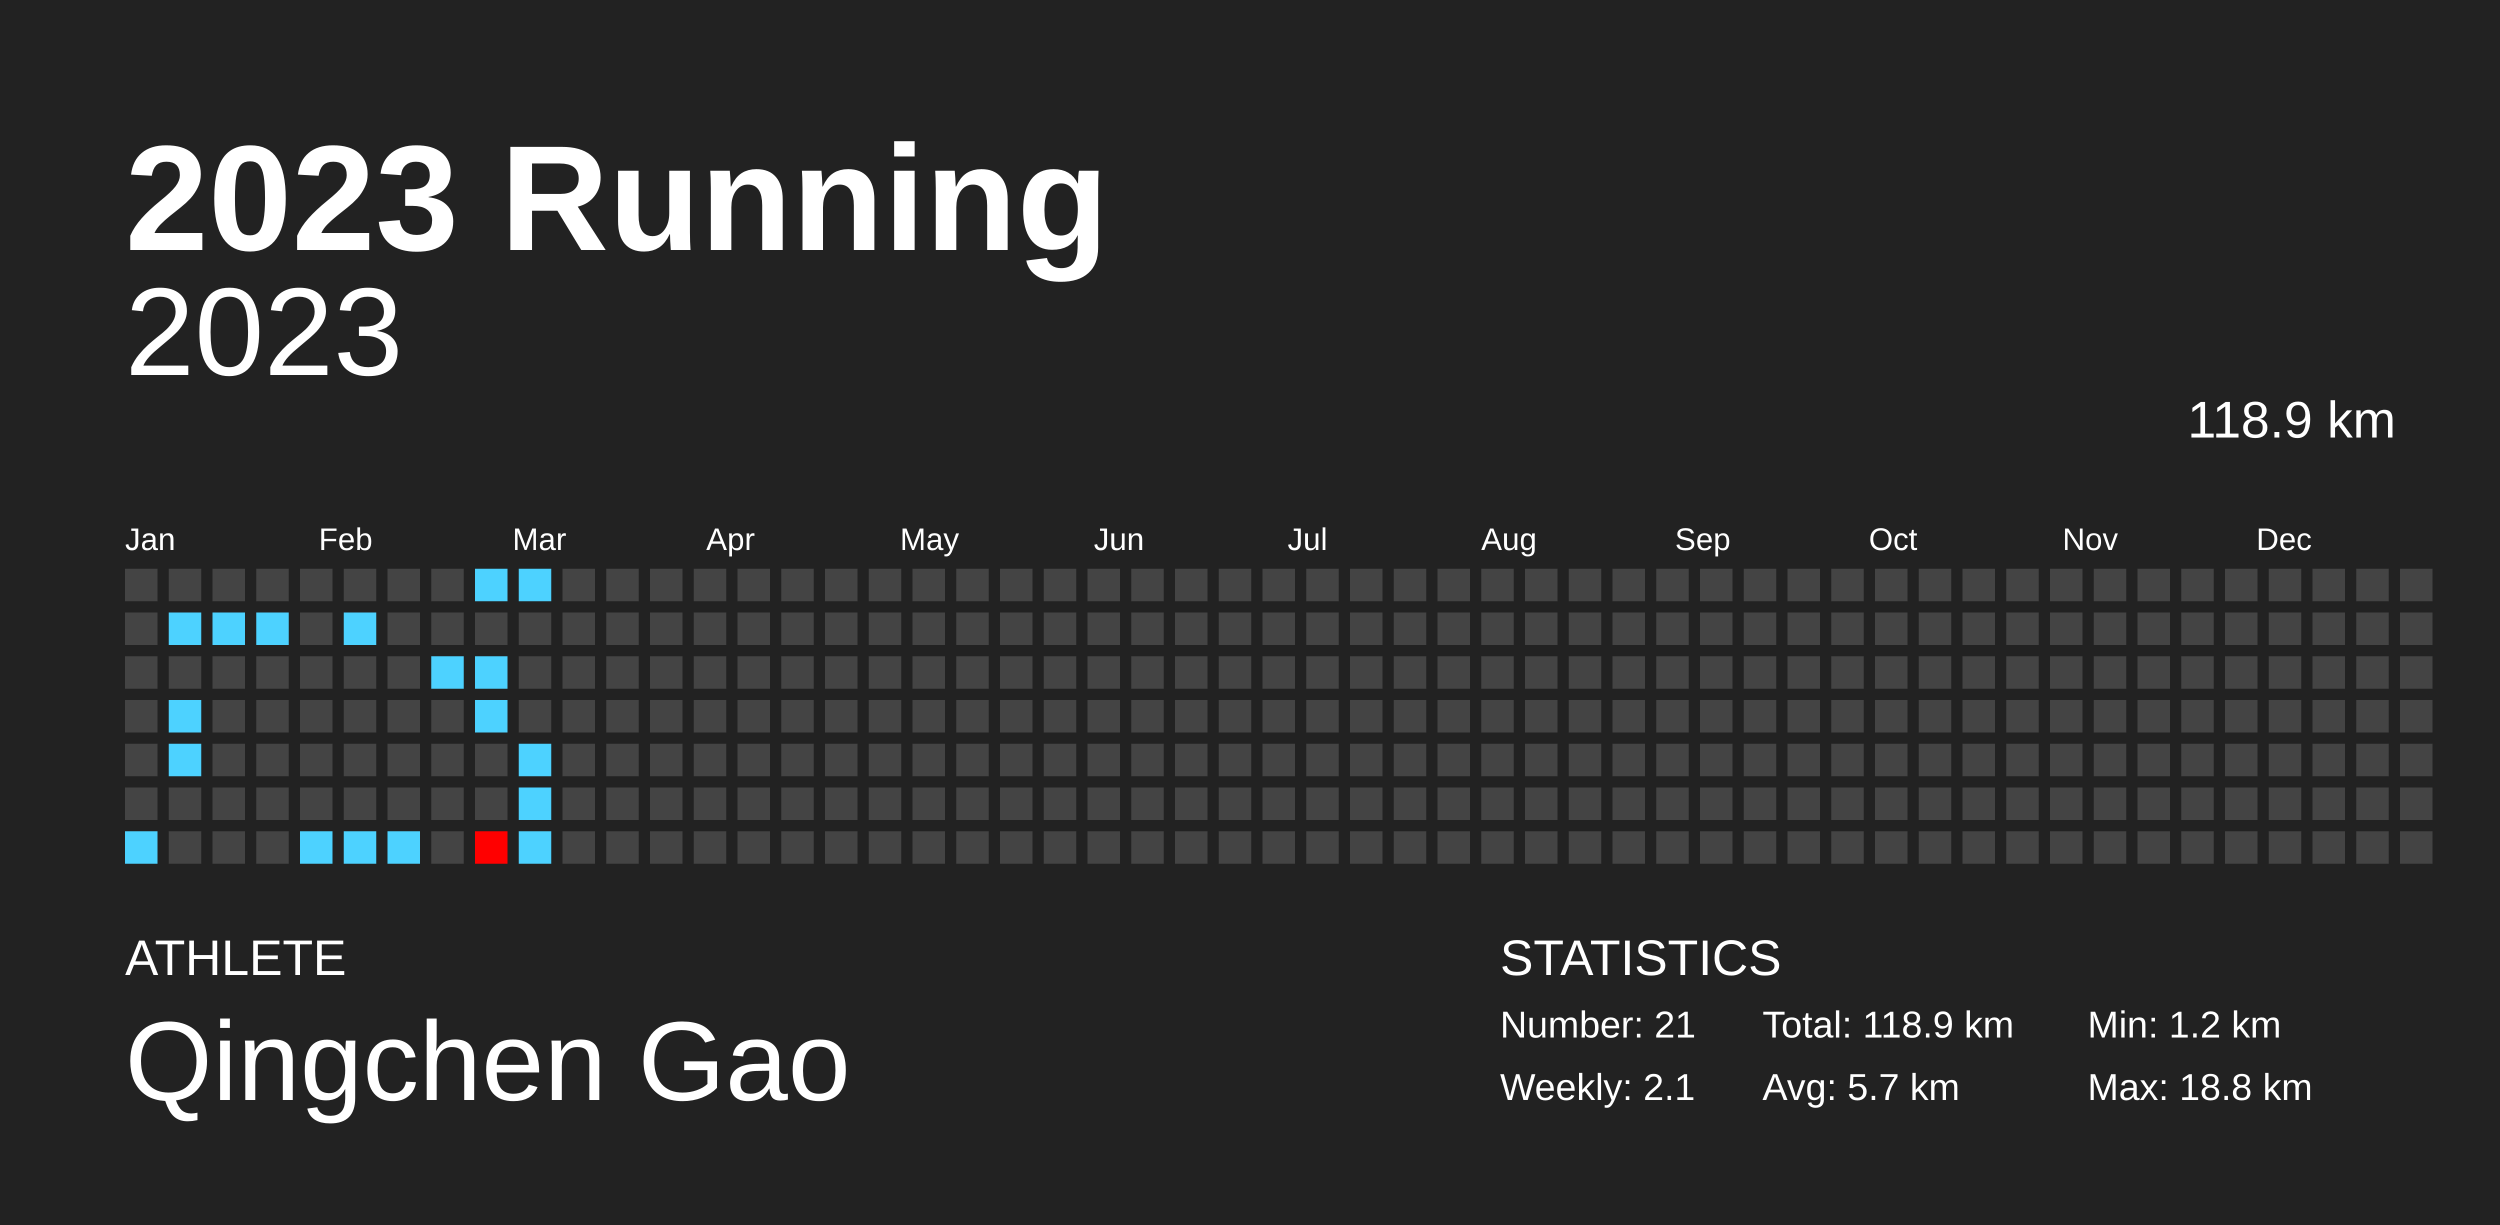
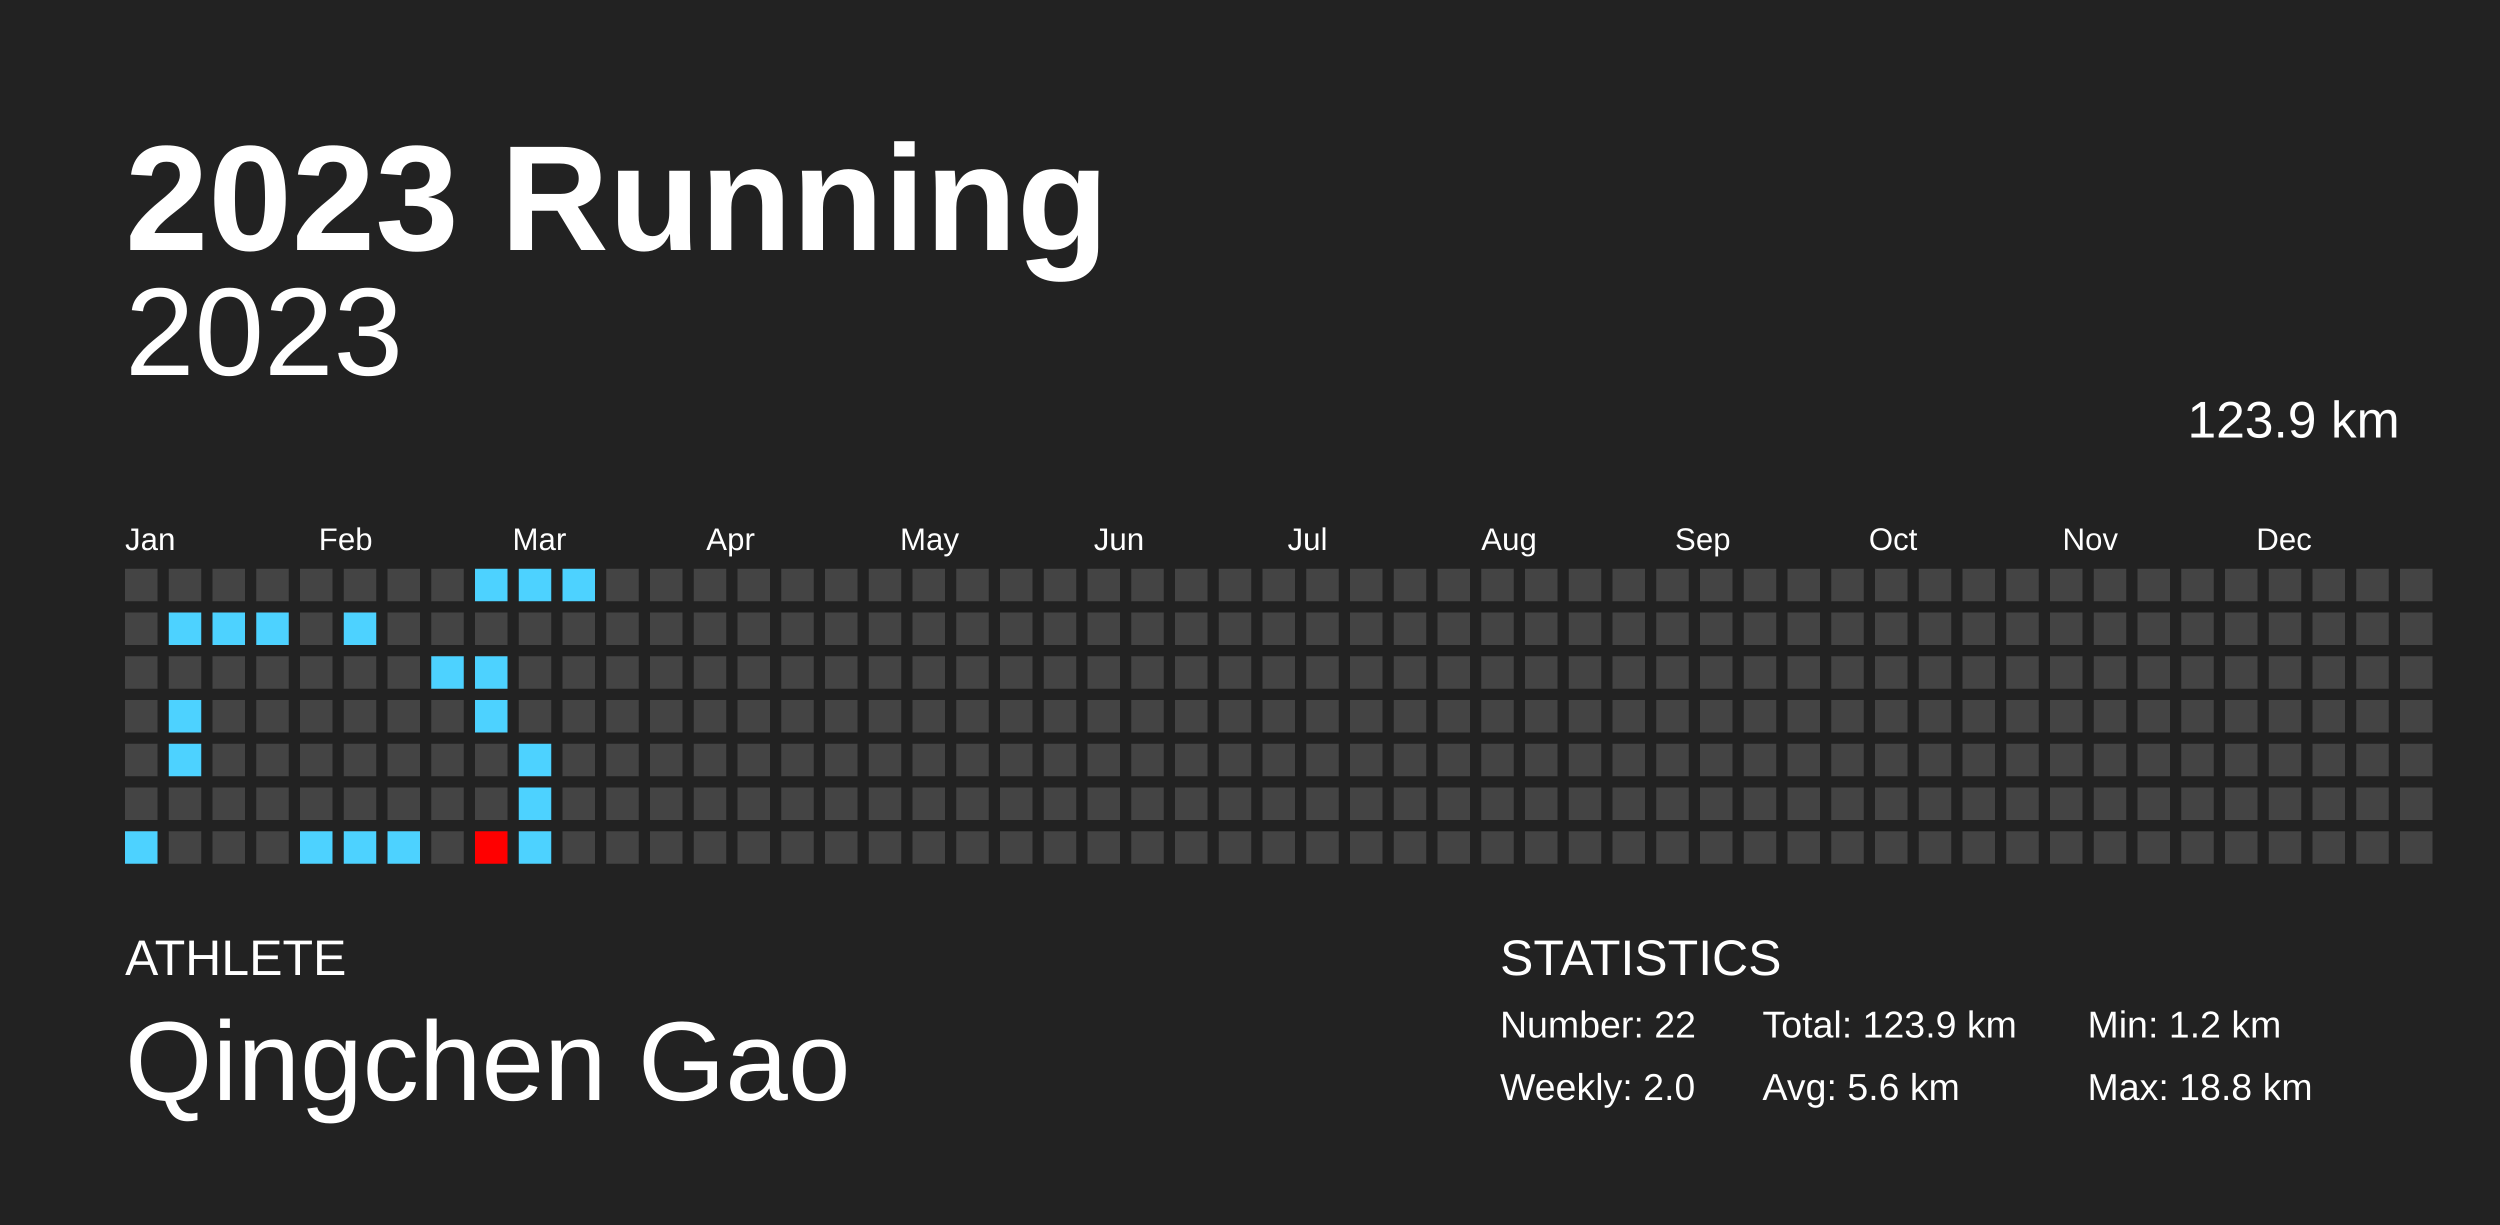
<svg xmlns="http://www.w3.org/2000/svg" baseProfile="full" height="98mm" version="1.1" viewBox="0,0,200,98" width="200mm">
  <defs />
  <rect fill="#222222" height="98" width="200" x="0" y="0" />
  <text fill="#FFFFFF" style="font-size:12px; font-family:Arial; font-weight:bold;" x="10" y="20">2023 Running</text>
  <text fill="#FFFFFF" style="font-size:4px; font-family:Arial" x="10" y="78">ATHLETE</text>
  <text fill="#FFFFFF" style="font-size:9px; font-family:Arial" x="10" y="88">Qingchen Gao</text>
  <text fill="#FFFFFF" style="font-size:4px; font-family:Arial" x="120" y="78">STATISTICS</text>
-   <text fill="#FFFFFF" style="font-size:3px; font-family:Arial" x="120" y="83">Number: 21</text>
-   <text fill="#FFFFFF" style="font-size:3px; font-family:Arial" x="120" y="88">Weekly: 2.1</text>
-   <text fill="#FFFFFF" style="font-size:3px; font-family:Arial" x="141" y="83">Total: 118.9 km</text>
-   <text fill="#FFFFFF" style="font-size:3px; font-family:Arial" x="141" y="88">Avg: 5.7 km</text>
+   <text fill="#FFFFFF" style="font-size:3px; font-family:Arial" x="120" y="83">Number: 22</text>
+   <text fill="#FFFFFF" style="font-size:3px; font-family:Arial" x="120" y="88">Weekly: 2.0</text>
+   <text fill="#FFFFFF" style="font-size:3px; font-family:Arial" x="141" y="83">Total: 123.9 km</text>
+   <text fill="#FFFFFF" style="font-size:3px; font-family:Arial" x="141" y="88">Avg: 5.6 km</text>
  <text fill="#FFFFFF" style="font-size:3px; font-family:Arial" x="167" y="83">Min: 1.2 km</text>
  <text fill="#FFFFFF" style="font-size:3px; font-family:Arial" x="167" y="88">Max: 18.8 km</text>
  <text alignment-baseline="hanging" fill="#FFFFFF" style="font-size:10.0px; font-family:Arial;" x="10" y="30">2023</text>
-   <text alignment-baseline="hanging" fill="#FFFFFF" style="font-size:4.125px; font-family:Arial;" x="175" y="35">118.9 km</text>
+   <text alignment-baseline="hanging" fill="#FFFFFF" style="font-size:4.125px; font-family:Arial;" x="175" y="35">123.9 km</text>
  <text fill="#FFFFFF" style="font-size:2.5px; font-family:Arial" x="10.0" y="44">Jan</text>
  <text fill="#FFFFFF" style="font-size:2.5px; font-family:Arial" x="25.5" y="44">Feb</text>
  <text fill="#FFFFFF" style="font-size:2.5px; font-family:Arial" x="41.0" y="44">Mar</text>
  <text fill="#FFFFFF" style="font-size:2.5px; font-family:Arial" x="56.5" y="44">Apr</text>
  <text fill="#FFFFFF" style="font-size:2.5px; font-family:Arial" x="72.0" y="44">May</text>
  <text fill="#FFFFFF" style="font-size:2.5px; font-family:Arial" x="87.5" y="44">Jun</text>
  <text fill="#FFFFFF" style="font-size:2.5px; font-family:Arial" x="103.0" y="44">Jul</text>
  <text fill="#FFFFFF" style="font-size:2.5px; font-family:Arial" x="118.5" y="44">Aug</text>
  <text fill="#FFFFFF" style="font-size:2.5px; font-family:Arial" x="134.0" y="44">Sep</text>
  <text fill="#FFFFFF" style="font-size:2.5px; font-family:Arial" x="149.5" y="44">Oct</text>
  <text fill="#FFFFFF" style="font-size:2.5px; font-family:Arial" x="165.0" y="44">Nov</text>
  <text fill="#FFFFFF" style="font-size:2.5px; font-family:Arial" x="180.5" y="44">Dec</text>
  <rect fill="#444444" height="2.6" width="2.6" x="10.0" y="45.5" />
  <rect fill="#444444" height="2.6" width="2.6" x="10.0" y="49.0" />
  <rect fill="#444444" height="2.6" width="2.6" x="10.0" y="52.5" />
  <rect fill="#444444" height="2.6" width="2.6" x="10.0" y="56.0" />
  <rect fill="#444444" height="2.6" width="2.6" x="10.0" y="59.5" />
  <rect fill="#444444" height="2.6" width="2.6" x="10.0" y="63.0" />
  <rect fill="#4dd2ff" height="2.6" width="2.6" x="10.0" y="66.5" />
  <rect fill="#444444" height="2.6" width="2.6" x="13.5" y="45.5" />
  <rect fill="#4dd2ff" height="2.6" width="2.6" x="13.5" y="49.0" />
  <rect fill="#444444" height="2.6" width="2.6" x="13.5" y="52.5" />
  <rect fill="#4dd2ff" height="2.6" width="2.6" x="13.5" y="56.0" />
  <rect fill="#4dd2ff" height="2.6" width="2.6" x="13.5" y="59.5" />
  <rect fill="#444444" height="2.6" width="2.6" x="13.5" y="63.0" />
  <rect fill="#444444" height="2.6" width="2.6" x="13.5" y="66.5" />
  <rect fill="#444444" height="2.6" width="2.6" x="17.0" y="45.5" />
  <rect fill="#4dd2ff" height="2.6" width="2.6" x="17.0" y="49.0" />
  <rect fill="#444444" height="2.6" width="2.6" x="17.0" y="52.5" />
  <rect fill="#444444" height="2.6" width="2.6" x="17.0" y="56.0" />
  <rect fill="#444444" height="2.6" width="2.6" x="17.0" y="59.5" />
  <rect fill="#444444" height="2.6" width="2.6" x="17.0" y="63.0" />
  <rect fill="#444444" height="2.6" width="2.6" x="17.0" y="66.5" />
  <rect fill="#444444" height="2.6" width="2.6" x="20.5" y="45.5" />
  <rect fill="#4dd2ff" height="2.6" width="2.6" x="20.5" y="49.0" />
  <rect fill="#444444" height="2.6" width="2.6" x="20.5" y="52.5" />
  <rect fill="#444444" height="2.6" width="2.6" x="20.5" y="56.0" />
  <rect fill="#444444" height="2.6" width="2.6" x="20.5" y="59.5" />
  <rect fill="#444444" height="2.6" width="2.6" x="20.5" y="63.0" />
  <rect fill="#444444" height="2.6" width="2.6" x="20.5" y="66.5" />
  <rect fill="#444444" height="2.6" width="2.6" x="24.0" y="45.5" />
  <rect fill="#444444" height="2.6" width="2.6" x="24.0" y="49.0" />
  <rect fill="#444444" height="2.6" width="2.6" x="24.0" y="52.5" />
  <rect fill="#444444" height="2.6" width="2.6" x="24.0" y="56.0" />
  <rect fill="#444444" height="2.6" width="2.6" x="24.0" y="59.5" />
  <rect fill="#444444" height="2.6" width="2.6" x="24.0" y="63.0" />
  <rect fill="#4dd2ff" height="2.6" width="2.6" x="24.0" y="66.5" />
  <rect fill="#444444" height="2.6" width="2.6" x="27.5" y="45.5" />
  <rect fill="#4dd2ff" height="2.6" width="2.6" x="27.5" y="49.0" />
  <rect fill="#444444" height="2.6" width="2.6" x="27.5" y="52.5" />
  <rect fill="#444444" height="2.6" width="2.6" x="27.5" y="56.0" />
  <rect fill="#444444" height="2.6" width="2.6" x="27.5" y="59.5" />
  <rect fill="#444444" height="2.6" width="2.6" x="27.5" y="63.0" />
  <rect fill="#4dd2ff" height="2.6" width="2.6" x="27.5" y="66.5" />
  <rect fill="#444444" height="2.6" width="2.6" x="31.0" y="45.5" />
  <rect fill="#444444" height="2.6" width="2.6" x="31.0" y="49.0" />
  <rect fill="#444444" height="2.6" width="2.6" x="31.0" y="52.5" />
  <rect fill="#444444" height="2.6" width="2.6" x="31.0" y="56.0" />
  <rect fill="#444444" height="2.6" width="2.6" x="31.0" y="59.5" />
  <rect fill="#444444" height="2.6" width="2.6" x="31.0" y="63.0" />
  <rect fill="#4dd2ff" height="2.6" width="2.6" x="31.0" y="66.5" />
  <rect fill="#444444" height="2.6" width="2.6" x="34.5" y="45.5" />
  <rect fill="#444444" height="2.6" width="2.6" x="34.5" y="49.0" />
  <rect fill="#4dd2ff" height="2.6" width="2.6" x="34.5" y="52.5" />
  <rect fill="#444444" height="2.6" width="2.6" x="34.5" y="56.0" />
  <rect fill="#444444" height="2.6" width="2.6" x="34.5" y="59.5" />
  <rect fill="#444444" height="2.6" width="2.6" x="34.5" y="63.0" />
  <rect fill="#444444" height="2.6" width="2.6" x="34.5" y="66.5" />
  <rect fill="#4dd2ff" height="2.6" width="2.6" x="38.0" y="45.5" />
  <rect fill="#444444" height="2.6" width="2.6" x="38.0" y="49.0" />
  <rect fill="#4dd2ff" height="2.6" width="2.6" x="38.0" y="52.5" />
  <rect fill="#4dd2ff" height="2.6" width="2.6" x="38.0" y="56.0" />
  <rect fill="#444444" height="2.6" width="2.6" x="38.0" y="59.5" />
  <rect fill="#444444" height="2.6" width="2.6" x="38.0" y="63.0" />
  <rect fill="#ff0000" height="2.6" width="2.6" x="38.0" y="66.5" />
  <rect fill="#4dd2ff" height="2.6" width="2.6" x="41.5" y="45.5" />
  <rect fill="#444444" height="2.6" width="2.6" x="41.5" y="49.0" />
  <rect fill="#444444" height="2.6" width="2.6" x="41.5" y="52.5" />
  <rect fill="#444444" height="2.6" width="2.6" x="41.5" y="56.0" />
  <rect fill="#4dd2ff" height="2.6" width="2.6" x="41.5" y="59.5" />
  <rect fill="#4dd2ff" height="2.6" width="2.6" x="41.5" y="63.0" />
  <rect fill="#4dd2ff" height="2.6" width="2.6" x="41.5" y="66.5" />
-   <rect fill="#444444" height="2.6" width="2.6" x="45.0" y="45.5" />
+   <rect fill="#4dd2ff" height="2.6" width="2.6" x="45.0" y="45.5" />
  <rect fill="#444444" height="2.6" width="2.6" x="45.0" y="49.0" />
  <rect fill="#444444" height="2.6" width="2.6" x="45.0" y="52.5" />
  <rect fill="#444444" height="2.6" width="2.6" x="45.0" y="56.0" />
  <rect fill="#444444" height="2.6" width="2.6" x="45.0" y="59.5" />
  <rect fill="#444444" height="2.6" width="2.6" x="45.0" y="63.0" />
  <rect fill="#444444" height="2.6" width="2.6" x="45.0" y="66.5" />
  <rect fill="#444444" height="2.6" width="2.6" x="48.5" y="45.5" />
  <rect fill="#444444" height="2.6" width="2.6" x="48.5" y="49.0" />
  <rect fill="#444444" height="2.6" width="2.6" x="48.5" y="52.5" />
  <rect fill="#444444" height="2.6" width="2.6" x="48.5" y="56.0" />
  <rect fill="#444444" height="2.6" width="2.6" x="48.5" y="59.5" />
  <rect fill="#444444" height="2.6" width="2.6" x="48.5" y="63.0" />
  <rect fill="#444444" height="2.6" width="2.6" x="48.5" y="66.5" />
  <rect fill="#444444" height="2.6" width="2.6" x="52.0" y="45.5" />
  <rect fill="#444444" height="2.6" width="2.6" x="52.0" y="49.0" />
  <rect fill="#444444" height="2.6" width="2.6" x="52.0" y="52.5" />
  <rect fill="#444444" height="2.6" width="2.6" x="52.0" y="56.0" />
  <rect fill="#444444" height="2.6" width="2.6" x="52.0" y="59.5" />
  <rect fill="#444444" height="2.6" width="2.6" x="52.0" y="63.0" />
  <rect fill="#444444" height="2.6" width="2.6" x="52.0" y="66.5" />
  <rect fill="#444444" height="2.6" width="2.6" x="55.5" y="45.5" />
  <rect fill="#444444" height="2.6" width="2.6" x="55.5" y="49.0" />
  <rect fill="#444444" height="2.6" width="2.6" x="55.5" y="52.5" />
  <rect fill="#444444" height="2.6" width="2.6" x="55.5" y="56.0" />
  <rect fill="#444444" height="2.6" width="2.6" x="55.5" y="59.5" />
  <rect fill="#444444" height="2.6" width="2.6" x="55.5" y="63.0" />
  <rect fill="#444444" height="2.6" width="2.6" x="55.5" y="66.5" />
  <rect fill="#444444" height="2.6" width="2.6" x="59.0" y="45.5" />
  <rect fill="#444444" height="2.6" width="2.6" x="59.0" y="49.0" />
  <rect fill="#444444" height="2.6" width="2.6" x="59.0" y="52.5" />
  <rect fill="#444444" height="2.6" width="2.6" x="59.0" y="56.0" />
  <rect fill="#444444" height="2.6" width="2.6" x="59.0" y="59.5" />
  <rect fill="#444444" height="2.6" width="2.6" x="59.0" y="63.0" />
  <rect fill="#444444" height="2.6" width="2.6" x="59.0" y="66.5" />
  <rect fill="#444444" height="2.6" width="2.6" x="62.5" y="45.5" />
  <rect fill="#444444" height="2.6" width="2.6" x="62.5" y="49.0" />
  <rect fill="#444444" height="2.6" width="2.6" x="62.5" y="52.5" />
  <rect fill="#444444" height="2.6" width="2.6" x="62.5" y="56.0" />
  <rect fill="#444444" height="2.6" width="2.6" x="62.5" y="59.5" />
  <rect fill="#444444" height="2.6" width="2.6" x="62.5" y="63.0" />
  <rect fill="#444444" height="2.6" width="2.6" x="62.5" y="66.5" />
  <rect fill="#444444" height="2.6" width="2.6" x="66.0" y="45.5" />
  <rect fill="#444444" height="2.6" width="2.6" x="66.0" y="49.0" />
  <rect fill="#444444" height="2.6" width="2.6" x="66.0" y="52.5" />
  <rect fill="#444444" height="2.6" width="2.6" x="66.0" y="56.0" />
  <rect fill="#444444" height="2.6" width="2.6" x="66.0" y="59.5" />
  <rect fill="#444444" height="2.6" width="2.6" x="66.0" y="63.0" />
  <rect fill="#444444" height="2.6" width="2.6" x="66.0" y="66.5" />
  <rect fill="#444444" height="2.6" width="2.6" x="69.5" y="45.5" />
  <rect fill="#444444" height="2.6" width="2.6" x="69.5" y="49.0" />
  <rect fill="#444444" height="2.6" width="2.6" x="69.5" y="52.5" />
  <rect fill="#444444" height="2.6" width="2.6" x="69.5" y="56.0" />
  <rect fill="#444444" height="2.6" width="2.6" x="69.5" y="59.5" />
  <rect fill="#444444" height="2.6" width="2.6" x="69.5" y="63.0" />
  <rect fill="#444444" height="2.6" width="2.6" x="69.5" y="66.5" />
  <rect fill="#444444" height="2.6" width="2.6" x="73.0" y="45.5" />
  <rect fill="#444444" height="2.6" width="2.6" x="73.0" y="49.0" />
  <rect fill="#444444" height="2.6" width="2.6" x="73.0" y="52.5" />
  <rect fill="#444444" height="2.6" width="2.6" x="73.0" y="56.0" />
  <rect fill="#444444" height="2.6" width="2.6" x="73.0" y="59.5" />
  <rect fill="#444444" height="2.6" width="2.6" x="73.0" y="63.0" />
  <rect fill="#444444" height="2.6" width="2.6" x="73.0" y="66.5" />
  <rect fill="#444444" height="2.6" width="2.6" x="76.5" y="45.5" />
  <rect fill="#444444" height="2.6" width="2.6" x="76.5" y="49.0" />
  <rect fill="#444444" height="2.6" width="2.6" x="76.5" y="52.5" />
  <rect fill="#444444" height="2.6" width="2.6" x="76.5" y="56.0" />
  <rect fill="#444444" height="2.6" width="2.6" x="76.5" y="59.5" />
  <rect fill="#444444" height="2.6" width="2.6" x="76.5" y="63.0" />
  <rect fill="#444444" height="2.6" width="2.6" x="76.5" y="66.5" />
  <rect fill="#444444" height="2.6" width="2.6" x="80.0" y="45.5" />
  <rect fill="#444444" height="2.6" width="2.6" x="80.0" y="49.0" />
  <rect fill="#444444" height="2.6" width="2.6" x="80.0" y="52.5" />
  <rect fill="#444444" height="2.6" width="2.6" x="80.0" y="56.0" />
  <rect fill="#444444" height="2.6" width="2.6" x="80.0" y="59.5" />
  <rect fill="#444444" height="2.6" width="2.6" x="80.0" y="63.0" />
  <rect fill="#444444" height="2.6" width="2.6" x="80.0" y="66.5" />
  <rect fill="#444444" height="2.6" width="2.6" x="83.5" y="45.5" />
  <rect fill="#444444" height="2.6" width="2.6" x="83.5" y="49.0" />
  <rect fill="#444444" height="2.6" width="2.6" x="83.5" y="52.5" />
  <rect fill="#444444" height="2.6" width="2.6" x="83.5" y="56.0" />
  <rect fill="#444444" height="2.6" width="2.6" x="83.5" y="59.5" />
  <rect fill="#444444" height="2.6" width="2.6" x="83.5" y="63.0" />
  <rect fill="#444444" height="2.6" width="2.6" x="83.5" y="66.5" />
  <rect fill="#444444" height="2.6" width="2.6" x="87.0" y="45.5" />
  <rect fill="#444444" height="2.6" width="2.6" x="87.0" y="49.0" />
  <rect fill="#444444" height="2.6" width="2.6" x="87.0" y="52.5" />
  <rect fill="#444444" height="2.6" width="2.6" x="87.0" y="56.0" />
  <rect fill="#444444" height="2.6" width="2.6" x="87.0" y="59.5" />
  <rect fill="#444444" height="2.6" width="2.6" x="87.0" y="63.0" />
  <rect fill="#444444" height="2.6" width="2.6" x="87.0" y="66.5" />
  <rect fill="#444444" height="2.6" width="2.6" x="90.5" y="45.5" />
  <rect fill="#444444" height="2.6" width="2.6" x="90.5" y="49.0" />
  <rect fill="#444444" height="2.6" width="2.6" x="90.5" y="52.5" />
  <rect fill="#444444" height="2.6" width="2.6" x="90.5" y="56.0" />
  <rect fill="#444444" height="2.6" width="2.6" x="90.5" y="59.5" />
  <rect fill="#444444" height="2.6" width="2.6" x="90.5" y="63.0" />
  <rect fill="#444444" height="2.6" width="2.6" x="90.5" y="66.5" />
  <rect fill="#444444" height="2.6" width="2.6" x="94.0" y="45.5" />
  <rect fill="#444444" height="2.6" width="2.6" x="94.0" y="49.0" />
  <rect fill="#444444" height="2.6" width="2.6" x="94.0" y="52.5" />
  <rect fill="#444444" height="2.6" width="2.6" x="94.0" y="56.0" />
  <rect fill="#444444" height="2.6" width="2.6" x="94.0" y="59.5" />
  <rect fill="#444444" height="2.6" width="2.6" x="94.0" y="63.0" />
  <rect fill="#444444" height="2.6" width="2.6" x="94.0" y="66.5" />
  <rect fill="#444444" height="2.6" width="2.6" x="97.5" y="45.5" />
  <rect fill="#444444" height="2.6" width="2.6" x="97.5" y="49.0" />
  <rect fill="#444444" height="2.6" width="2.6" x="97.5" y="52.5" />
  <rect fill="#444444" height="2.6" width="2.6" x="97.5" y="56.0" />
  <rect fill="#444444" height="2.6" width="2.6" x="97.5" y="59.5" />
  <rect fill="#444444" height="2.6" width="2.6" x="97.5" y="63.0" />
  <rect fill="#444444" height="2.6" width="2.6" x="97.5" y="66.5" />
  <rect fill="#444444" height="2.6" width="2.6" x="101.0" y="45.5" />
  <rect fill="#444444" height="2.6" width="2.6" x="101.0" y="49.0" />
  <rect fill="#444444" height="2.6" width="2.6" x="101.0" y="52.5" />
  <rect fill="#444444" height="2.6" width="2.6" x="101.0" y="56.0" />
  <rect fill="#444444" height="2.6" width="2.6" x="101.0" y="59.5" />
  <rect fill="#444444" height="2.6" width="2.6" x="101.0" y="63.0" />
  <rect fill="#444444" height="2.6" width="2.6" x="101.0" y="66.5" />
  <rect fill="#444444" height="2.6" width="2.6" x="104.5" y="45.5" />
  <rect fill="#444444" height="2.6" width="2.6" x="104.5" y="49.0" />
  <rect fill="#444444" height="2.6" width="2.6" x="104.5" y="52.5" />
  <rect fill="#444444" height="2.6" width="2.6" x="104.5" y="56.0" />
  <rect fill="#444444" height="2.6" width="2.6" x="104.5" y="59.5" />
  <rect fill="#444444" height="2.6" width="2.6" x="104.5" y="63.0" />
  <rect fill="#444444" height="2.6" width="2.6" x="104.5" y="66.5" />
  <rect fill="#444444" height="2.6" width="2.6" x="108.0" y="45.5" />
  <rect fill="#444444" height="2.6" width="2.6" x="108.0" y="49.0" />
  <rect fill="#444444" height="2.6" width="2.6" x="108.0" y="52.5" />
  <rect fill="#444444" height="2.6" width="2.6" x="108.0" y="56.0" />
  <rect fill="#444444" height="2.6" width="2.6" x="108.0" y="59.5" />
  <rect fill="#444444" height="2.6" width="2.6" x="108.0" y="63.0" />
  <rect fill="#444444" height="2.6" width="2.6" x="108.0" y="66.5" />
  <rect fill="#444444" height="2.6" width="2.6" x="111.5" y="45.5" />
  <rect fill="#444444" height="2.6" width="2.6" x="111.5" y="49.0" />
  <rect fill="#444444" height="2.6" width="2.6" x="111.5" y="52.5" />
  <rect fill="#444444" height="2.6" width="2.6" x="111.5" y="56.0" />
  <rect fill="#444444" height="2.6" width="2.6" x="111.5" y="59.5" />
  <rect fill="#444444" height="2.6" width="2.6" x="111.5" y="63.0" />
  <rect fill="#444444" height="2.6" width="2.6" x="111.5" y="66.5" />
  <rect fill="#444444" height="2.6" width="2.6" x="115.0" y="45.5" />
  <rect fill="#444444" height="2.6" width="2.6" x="115.0" y="49.0" />
  <rect fill="#444444" height="2.6" width="2.6" x="115.0" y="52.5" />
  <rect fill="#444444" height="2.6" width="2.6" x="115.0" y="56.0" />
  <rect fill="#444444" height="2.6" width="2.6" x="115.0" y="59.5" />
  <rect fill="#444444" height="2.6" width="2.6" x="115.0" y="63.0" />
  <rect fill="#444444" height="2.6" width="2.6" x="115.0" y="66.5" />
  <rect fill="#444444" height="2.6" width="2.6" x="118.5" y="45.5" />
  <rect fill="#444444" height="2.6" width="2.6" x="118.5" y="49.0" />
  <rect fill="#444444" height="2.6" width="2.6" x="118.5" y="52.5" />
  <rect fill="#444444" height="2.6" width="2.6" x="118.5" y="56.0" />
  <rect fill="#444444" height="2.6" width="2.6" x="118.5" y="59.5" />
  <rect fill="#444444" height="2.6" width="2.6" x="118.5" y="63.0" />
  <rect fill="#444444" height="2.6" width="2.6" x="118.5" y="66.5" />
  <rect fill="#444444" height="2.6" width="2.6" x="122.0" y="45.5" />
  <rect fill="#444444" height="2.6" width="2.6" x="122.0" y="49.0" />
  <rect fill="#444444" height="2.6" width="2.6" x="122.0" y="52.5" />
  <rect fill="#444444" height="2.6" width="2.6" x="122.0" y="56.0" />
  <rect fill="#444444" height="2.6" width="2.6" x="122.0" y="59.5" />
  <rect fill="#444444" height="2.6" width="2.6" x="122.0" y="63.0" />
  <rect fill="#444444" height="2.6" width="2.6" x="122.0" y="66.5" />
  <rect fill="#444444" height="2.6" width="2.6" x="125.5" y="45.5" />
  <rect fill="#444444" height="2.6" width="2.6" x="125.5" y="49.0" />
  <rect fill="#444444" height="2.6" width="2.6" x="125.5" y="52.5" />
  <rect fill="#444444" height="2.6" width="2.6" x="125.5" y="56.0" />
  <rect fill="#444444" height="2.6" width="2.6" x="125.5" y="59.5" />
  <rect fill="#444444" height="2.6" width="2.6" x="125.5" y="63.0" />
  <rect fill="#444444" height="2.6" width="2.6" x="125.5" y="66.5" />
  <rect fill="#444444" height="2.6" width="2.6" x="129.0" y="45.5" />
  <rect fill="#444444" height="2.6" width="2.6" x="129.0" y="49.0" />
  <rect fill="#444444" height="2.6" width="2.6" x="129.0" y="52.5" />
  <rect fill="#444444" height="2.6" width="2.6" x="129.0" y="56.0" />
  <rect fill="#444444" height="2.6" width="2.6" x="129.0" y="59.5" />
  <rect fill="#444444" height="2.6" width="2.6" x="129.0" y="63.0" />
  <rect fill="#444444" height="2.6" width="2.6" x="129.0" y="66.5" />
  <rect fill="#444444" height="2.6" width="2.6" x="132.5" y="45.5" />
  <rect fill="#444444" height="2.6" width="2.6" x="132.5" y="49.0" />
  <rect fill="#444444" height="2.6" width="2.6" x="132.5" y="52.5" />
  <rect fill="#444444" height="2.6" width="2.6" x="132.5" y="56.0" />
  <rect fill="#444444" height="2.6" width="2.6" x="132.5" y="59.5" />
  <rect fill="#444444" height="2.6" width="2.6" x="132.5" y="63.0" />
  <rect fill="#444444" height="2.6" width="2.6" x="132.5" y="66.5" />
  <rect fill="#444444" height="2.6" width="2.6" x="136.0" y="45.5" />
  <rect fill="#444444" height="2.6" width="2.6" x="136.0" y="49.0" />
  <rect fill="#444444" height="2.6" width="2.6" x="136.0" y="52.5" />
  <rect fill="#444444" height="2.6" width="2.6" x="136.0" y="56.0" />
  <rect fill="#444444" height="2.6" width="2.6" x="136.0" y="59.5" />
  <rect fill="#444444" height="2.6" width="2.6" x="136.0" y="63.0" />
  <rect fill="#444444" height="2.6" width="2.6" x="136.0" y="66.5" />
  <rect fill="#444444" height="2.6" width="2.6" x="139.5" y="45.5" />
  <rect fill="#444444" height="2.6" width="2.6" x="139.5" y="49.0" />
  <rect fill="#444444" height="2.6" width="2.6" x="139.5" y="52.5" />
  <rect fill="#444444" height="2.6" width="2.6" x="139.5" y="56.0" />
  <rect fill="#444444" height="2.6" width="2.6" x="139.5" y="59.5" />
  <rect fill="#444444" height="2.6" width="2.6" x="139.5" y="63.0" />
  <rect fill="#444444" height="2.6" width="2.6" x="139.5" y="66.5" />
  <rect fill="#444444" height="2.6" width="2.6" x="143.0" y="45.5" />
  <rect fill="#444444" height="2.6" width="2.6" x="143.0" y="49.0" />
  <rect fill="#444444" height="2.6" width="2.6" x="143.0" y="52.5" />
  <rect fill="#444444" height="2.6" width="2.6" x="143.0" y="56.0" />
  <rect fill="#444444" height="2.6" width="2.6" x="143.0" y="59.5" />
  <rect fill="#444444" height="2.6" width="2.6" x="143.0" y="63.0" />
  <rect fill="#444444" height="2.6" width="2.6" x="143.0" y="66.5" />
  <rect fill="#444444" height="2.6" width="2.6" x="146.5" y="45.5" />
  <rect fill="#444444" height="2.6" width="2.6" x="146.5" y="49.0" />
  <rect fill="#444444" height="2.6" width="2.6" x="146.5" y="52.5" />
  <rect fill="#444444" height="2.6" width="2.6" x="146.5" y="56.0" />
  <rect fill="#444444" height="2.6" width="2.6" x="146.5" y="59.5" />
  <rect fill="#444444" height="2.6" width="2.6" x="146.5" y="63.0" />
  <rect fill="#444444" height="2.6" width="2.6" x="146.5" y="66.5" />
  <rect fill="#444444" height="2.6" width="2.6" x="150.0" y="45.5" />
  <rect fill="#444444" height="2.6" width="2.6" x="150.0" y="49.0" />
  <rect fill="#444444" height="2.6" width="2.6" x="150.0" y="52.5" />
  <rect fill="#444444" height="2.6" width="2.6" x="150.0" y="56.0" />
  <rect fill="#444444" height="2.6" width="2.6" x="150.0" y="59.5" />
  <rect fill="#444444" height="2.6" width="2.6" x="150.0" y="63.0" />
  <rect fill="#444444" height="2.6" width="2.6" x="150.0" y="66.5" />
  <rect fill="#444444" height="2.6" width="2.6" x="153.5" y="45.5" />
  <rect fill="#444444" height="2.6" width="2.6" x="153.5" y="49.0" />
  <rect fill="#444444" height="2.6" width="2.6" x="153.5" y="52.5" />
  <rect fill="#444444" height="2.6" width="2.6" x="153.5" y="56.0" />
  <rect fill="#444444" height="2.6" width="2.6" x="153.5" y="59.5" />
  <rect fill="#444444" height="2.6" width="2.6" x="153.5" y="63.0" />
  <rect fill="#444444" height="2.6" width="2.6" x="153.5" y="66.5" />
  <rect fill="#444444" height="2.6" width="2.6" x="157.0" y="45.5" />
  <rect fill="#444444" height="2.6" width="2.6" x="157.0" y="49.0" />
  <rect fill="#444444" height="2.6" width="2.6" x="157.0" y="52.5" />
  <rect fill="#444444" height="2.6" width="2.6" x="157.0" y="56.0" />
  <rect fill="#444444" height="2.6" width="2.6" x="157.0" y="59.5" />
  <rect fill="#444444" height="2.6" width="2.6" x="157.0" y="63.0" />
  <rect fill="#444444" height="2.6" width="2.6" x="157.0" y="66.5" />
  <rect fill="#444444" height="2.6" width="2.6" x="160.5" y="45.5" />
  <rect fill="#444444" height="2.6" width="2.6" x="160.5" y="49.0" />
  <rect fill="#444444" height="2.6" width="2.6" x="160.5" y="52.5" />
  <rect fill="#444444" height="2.6" width="2.6" x="160.5" y="56.0" />
  <rect fill="#444444" height="2.6" width="2.6" x="160.5" y="59.5" />
  <rect fill="#444444" height="2.6" width="2.6" x="160.5" y="63.0" />
  <rect fill="#444444" height="2.6" width="2.6" x="160.5" y="66.5" />
  <rect fill="#444444" height="2.6" width="2.6" x="164.0" y="45.5" />
  <rect fill="#444444" height="2.6" width="2.6" x="164.0" y="49.0" />
  <rect fill="#444444" height="2.6" width="2.6" x="164.0" y="52.5" />
  <rect fill="#444444" height="2.6" width="2.6" x="164.0" y="56.0" />
  <rect fill="#444444" height="2.6" width="2.6" x="164.0" y="59.5" />
  <rect fill="#444444" height="2.6" width="2.6" x="164.0" y="63.0" />
  <rect fill="#444444" height="2.6" width="2.6" x="164.0" y="66.5" />
  <rect fill="#444444" height="2.6" width="2.6" x="167.5" y="45.5" />
  <rect fill="#444444" height="2.6" width="2.6" x="167.5" y="49.0" />
  <rect fill="#444444" height="2.6" width="2.6" x="167.5" y="52.5" />
  <rect fill="#444444" height="2.6" width="2.6" x="167.5" y="56.0" />
  <rect fill="#444444" height="2.6" width="2.6" x="167.5" y="59.5" />
  <rect fill="#444444" height="2.6" width="2.6" x="167.5" y="63.0" />
  <rect fill="#444444" height="2.6" width="2.6" x="167.5" y="66.5" />
  <rect fill="#444444" height="2.6" width="2.6" x="171.0" y="45.5" />
  <rect fill="#444444" height="2.6" width="2.6" x="171.0" y="49.0" />
  <rect fill="#444444" height="2.6" width="2.6" x="171.0" y="52.5" />
  <rect fill="#444444" height="2.6" width="2.6" x="171.0" y="56.0" />
  <rect fill="#444444" height="2.6" width="2.6" x="171.0" y="59.5" />
  <rect fill="#444444" height="2.6" width="2.6" x="171.0" y="63.0" />
  <rect fill="#444444" height="2.6" width="2.6" x="171.0" y="66.5" />
  <rect fill="#444444" height="2.6" width="2.6" x="174.5" y="45.5" />
  <rect fill="#444444" height="2.6" width="2.6" x="174.5" y="49.0" />
  <rect fill="#444444" height="2.6" width="2.6" x="174.5" y="52.5" />
  <rect fill="#444444" height="2.6" width="2.6" x="174.5" y="56.0" />
  <rect fill="#444444" height="2.6" width="2.6" x="174.5" y="59.5" />
  <rect fill="#444444" height="2.6" width="2.6" x="174.5" y="63.0" />
  <rect fill="#444444" height="2.6" width="2.6" x="174.5" y="66.5" />
  <rect fill="#444444" height="2.6" width="2.6" x="178.0" y="45.5" />
  <rect fill="#444444" height="2.6" width="2.6" x="178.0" y="49.0" />
  <rect fill="#444444" height="2.6" width="2.6" x="178.0" y="52.5" />
  <rect fill="#444444" height="2.6" width="2.6" x="178.0" y="56.0" />
  <rect fill="#444444" height="2.6" width="2.6" x="178.0" y="59.5" />
  <rect fill="#444444" height="2.6" width="2.6" x="178.0" y="63.0" />
  <rect fill="#444444" height="2.6" width="2.6" x="178.0" y="66.5" />
  <rect fill="#444444" height="2.6" width="2.6" x="181.5" y="45.5" />
  <rect fill="#444444" height="2.6" width="2.6" x="181.5" y="49.0" />
  <rect fill="#444444" height="2.6" width="2.6" x="181.5" y="52.5" />
  <rect fill="#444444" height="2.6" width="2.6" x="181.5" y="56.0" />
  <rect fill="#444444" height="2.6" width="2.6" x="181.5" y="59.5" />
  <rect fill="#444444" height="2.6" width="2.6" x="181.5" y="63.0" />
  <rect fill="#444444" height="2.6" width="2.6" x="181.5" y="66.5" />
  <rect fill="#444444" height="2.6" width="2.6" x="185.0" y="45.5" />
  <rect fill="#444444" height="2.6" width="2.6" x="185.0" y="49.0" />
  <rect fill="#444444" height="2.6" width="2.6" x="185.0" y="52.5" />
  <rect fill="#444444" height="2.6" width="2.6" x="185.0" y="56.0" />
  <rect fill="#444444" height="2.6" width="2.6" x="185.0" y="59.5" />
  <rect fill="#444444" height="2.6" width="2.6" x="185.0" y="63.0" />
  <rect fill="#444444" height="2.6" width="2.6" x="185.0" y="66.5" />
  <rect fill="#444444" height="2.6" width="2.6" x="188.5" y="45.5" />
  <rect fill="#444444" height="2.6" width="2.6" x="188.5" y="49.0" />
  <rect fill="#444444" height="2.6" width="2.6" x="188.5" y="52.5" />
  <rect fill="#444444" height="2.6" width="2.6" x="188.5" y="56.0" />
  <rect fill="#444444" height="2.6" width="2.6" x="188.5" y="59.5" />
  <rect fill="#444444" height="2.6" width="2.6" x="188.5" y="63.0" />
  <rect fill="#444444" height="2.6" width="2.6" x="188.5" y="66.5" />
  <rect fill="#444444" height="2.6" width="2.6" x="192.0" y="45.5" />
  <rect fill="#444444" height="2.6" width="2.6" x="192.0" y="49.0" />
  <rect fill="#444444" height="2.6" width="2.6" x="192.0" y="52.5" />
  <rect fill="#444444" height="2.6" width="2.6" x="192.0" y="56.0" />
  <rect fill="#444444" height="2.6" width="2.6" x="192.0" y="59.5" />
  <rect fill="#444444" height="2.6" width="2.6" x="192.0" y="63.0" />
  <rect fill="#444444" height="2.6" width="2.6" x="192.0" y="66.5" />
</svg>
